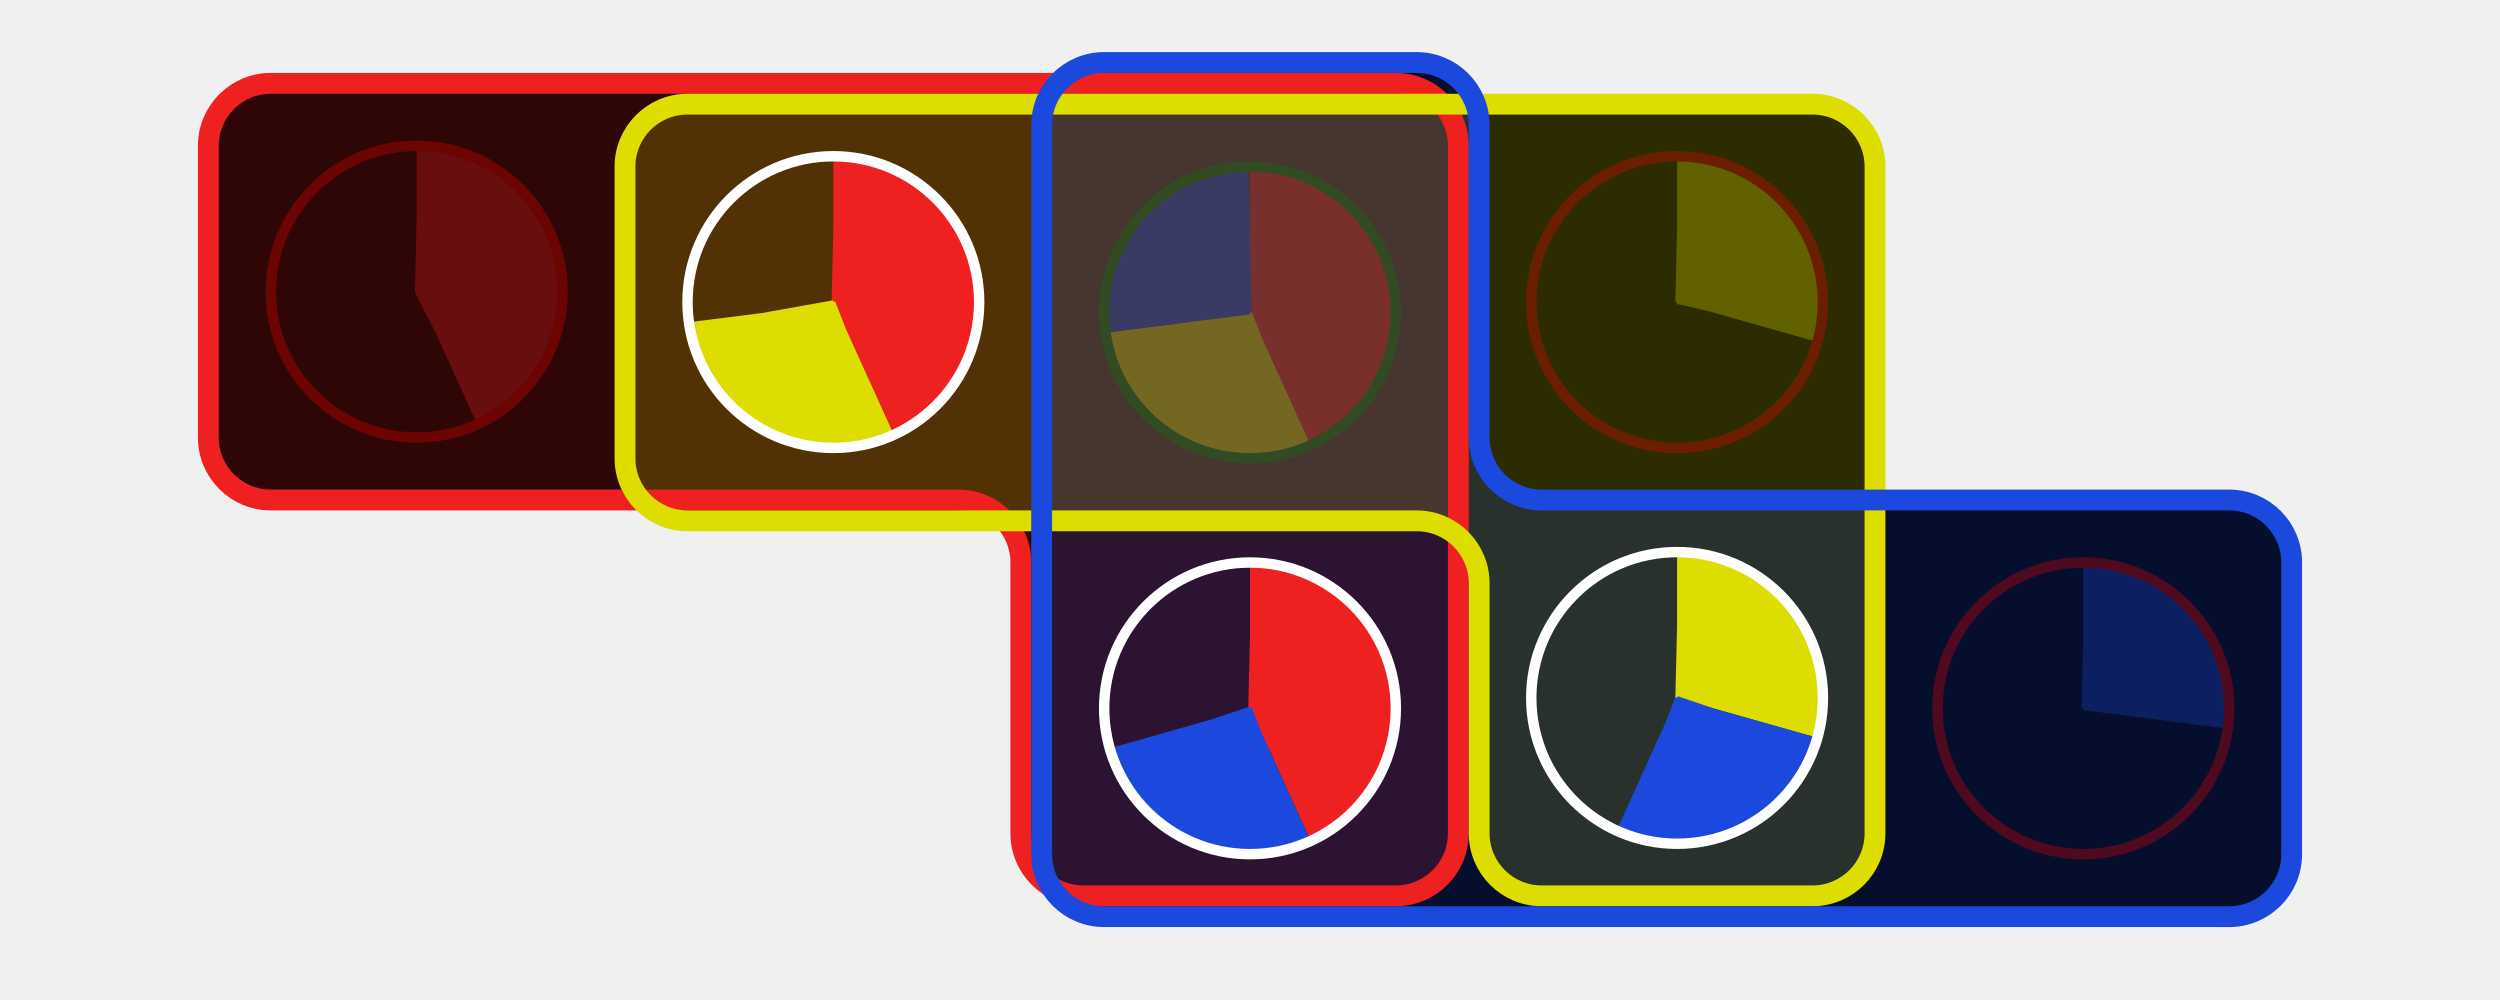
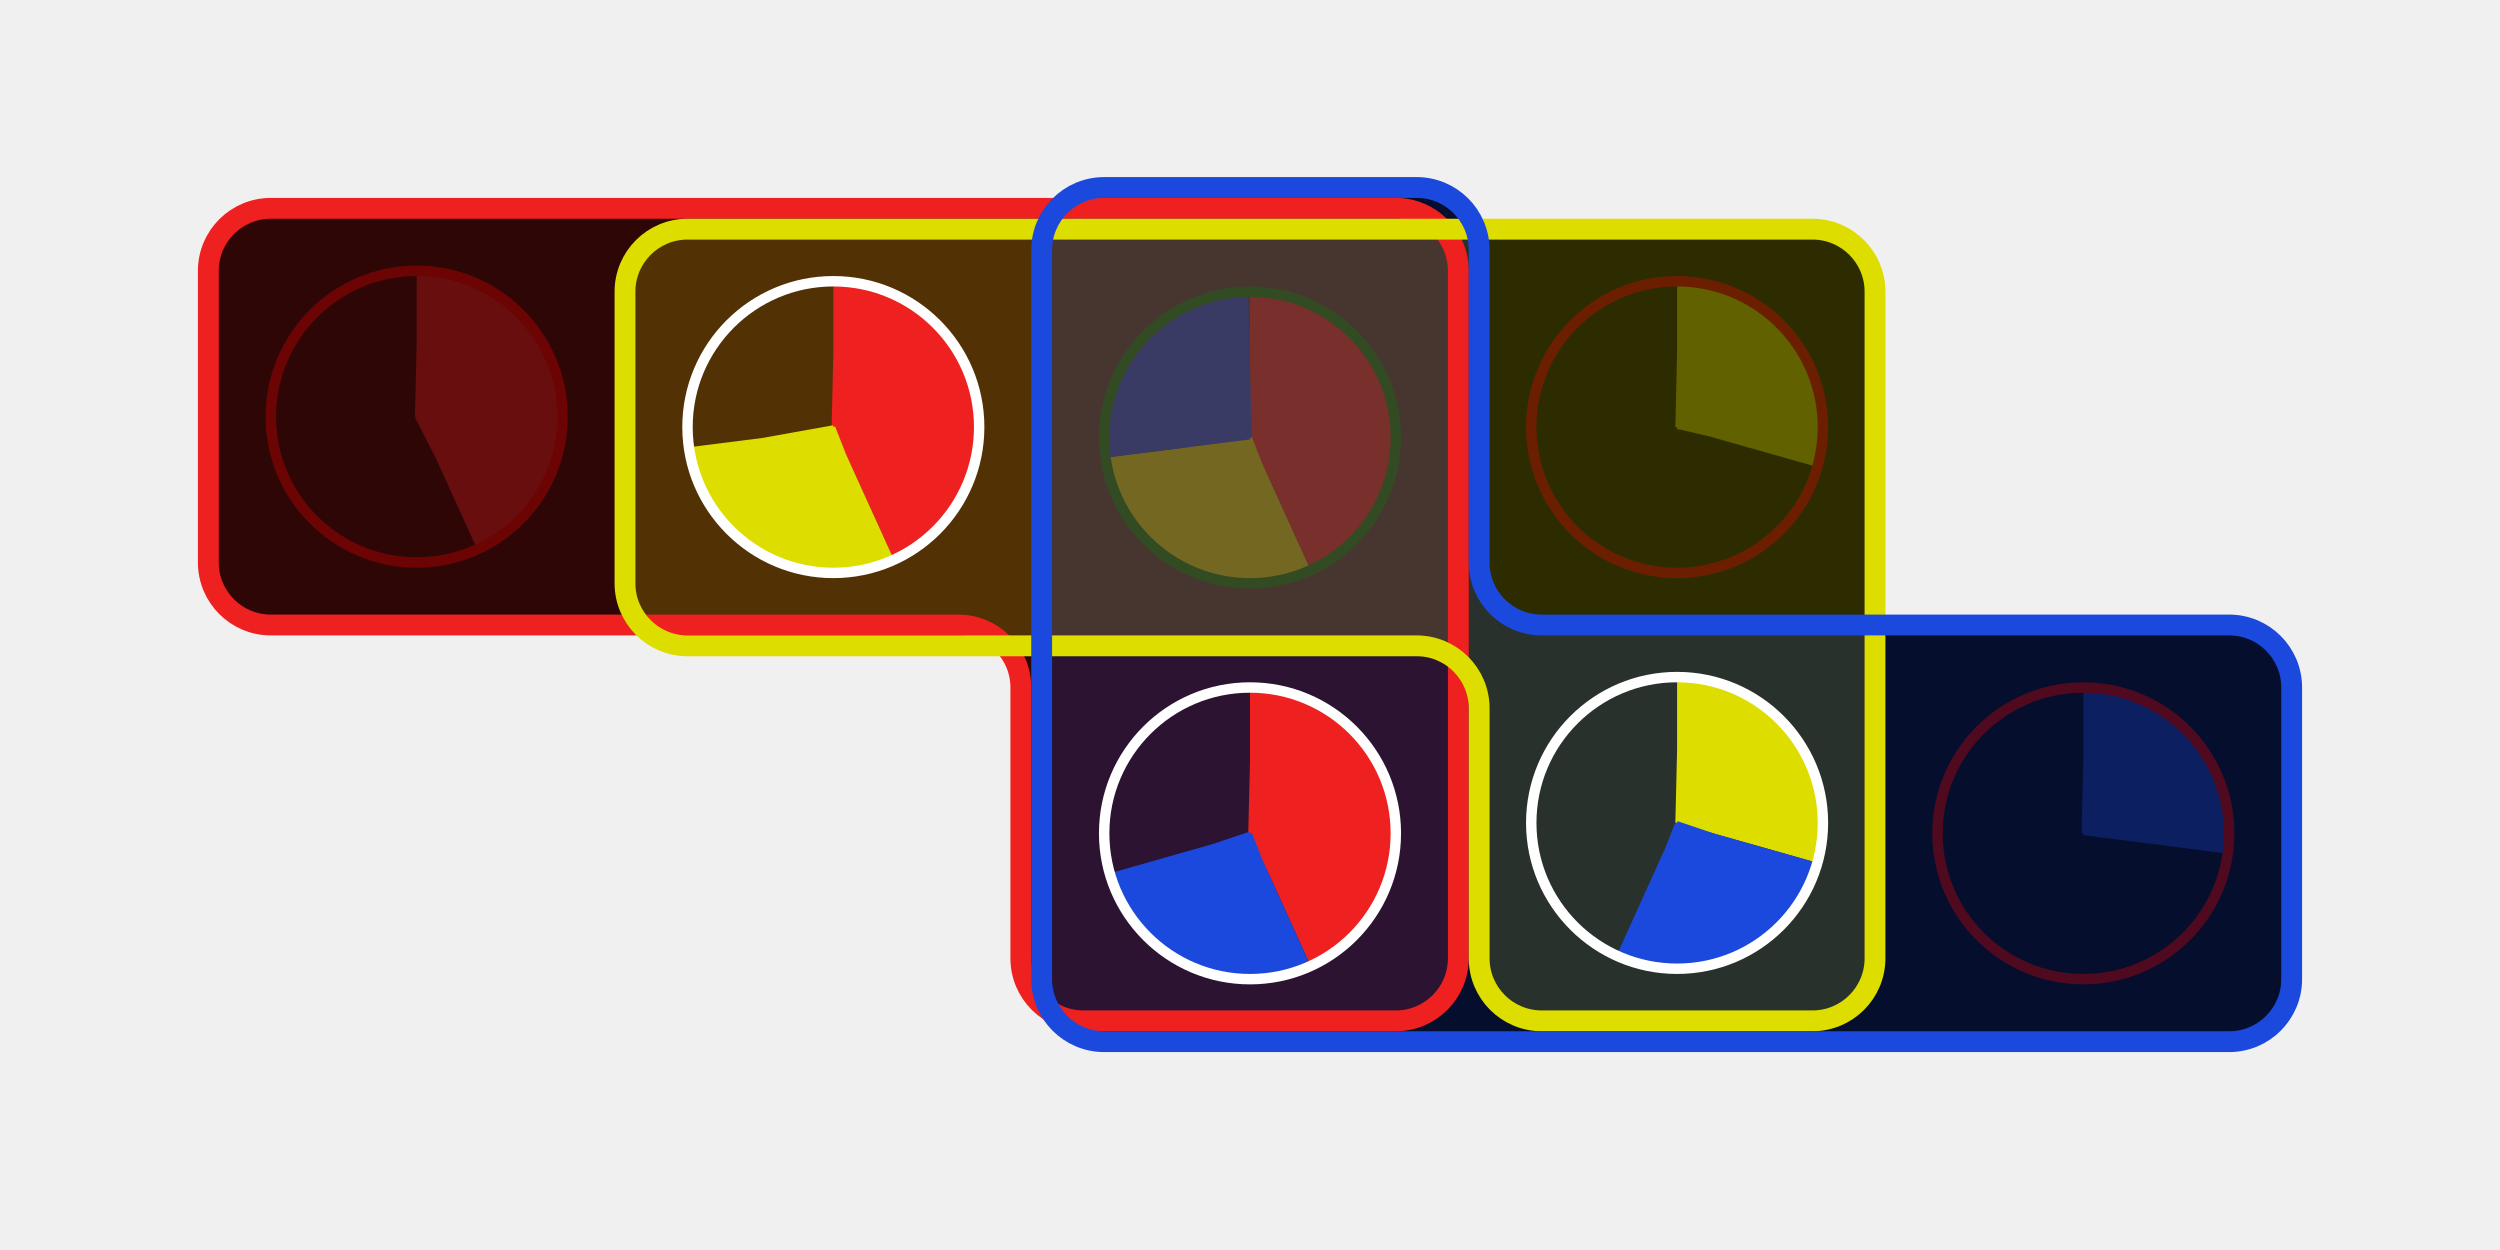
- <svg xmlns="http://www.w3.org/2000/svg" height="80px" viewBox="-10 0 120 40" width="200px">
+ <svg xmlns="http://www.w3.org/2000/svg" height="240px" viewBox="-10 -10 120 60" width="480px">
  <defs>
    <mask id="background_mask">
      <path d="M3,20 A3,3,0,0,1,0,17 L0,3 A3,3,0,0,1,3,0 L57,0 A3,3,0,0,1,60,3 L60,36 A3,3,0,0,1,57,39 L42,39 A3,3,0,0,1,39,36 L39,23 A3,3,0,0,0,36,20 z" fill="white" stroke="none" />
      <path d="M23,21 A3,3,0,0,1,20,18 L20,4 A3,3,0,0,1,23,1 L77,1 A3,3,0,0,1,80,4 L80,36 A3,3,0,0,1,77,39 L64,39 A3,3,0,0,1,61,36 L61,24 A3,3,0,0,0,58,21 z" fill="white" stroke="none" />
      <path d="M43,40 A3,3,0,0,1,40,37 L40,2 A3,3,0,0,1,43,-1 L58,-1 A3,3,0,0,1,61,2 L61,17 A3,3,0,0,0,64,20 L97,20 A3,3,0,0,1,100,23 L100,37 A3,3,0,0,1,97,40 z" fill="white" stroke="none" />
    </mask>
  </defs>
  <rect height="60" mask="url(#background_mask)" width="120" x="-10" y="-10" />
  <path d="M3,20 A3,3,0,0,1,0,17 L0,3 A3,3,0,0,1,3,0 L57,0 A3,3,0,0,1,60,3 L60,36 A3,3,0,0,1,57,39 L42,39 A3,3,0,0,1,39,36 L39,23 A3,3,0,0,0,36,20 z" fill="#EE2020" fill-opacity="0.2" stroke="none" stroke-width="1" />
  <path d="M23,21 A3,3,0,0,1,20,18 L20,4 A3,3,0,0,1,23,1 L77,1 A3,3,0,0,1,80,4 L80,36 A3,3,0,0,1,77,39 L64,39 A3,3,0,0,1,61,36 L61,24 A3,3,0,0,0,58,21 z" fill="#DDDD00" fill-opacity="0.2" stroke="none" stroke-width="1" />
  <path d="M43,40 A3,3,0,0,1,40,37 L40,2 A3,3,0,0,1,43,-1 L58,-1 A3,3,0,0,1,61,2 L61,17 A3,3,0,0,0,64,20 L97,20 A3,3,0,0,1,100,23 L100,37 A3,3,0,0,1,97,40 z" fill="#1B49DD" fill-opacity="0.2" stroke="none" stroke-width="1" />
  <path d="M3,20 A3,3,0,0,1,0,17 L0,3 A3,3,0,0,1,3,0 L57,0 A3,3,0,0,1,60,3 L60,36 A3,3,0,0,1,57,39 L42,39 A3,3,0,0,1,39,36 L39,23 A3,3,0,0,0,36,20 z" fill="none" stroke="#EE2020" stroke-width="1" />
  <path d="M23,21 A3,3,0,0,1,20,18 L20,4 A3,3,0,0,1,23,1 L77,1 A3,3,0,0,1,80,4 L80,36 A3,3,0,0,1,77,39 L64,39 A3,3,0,0,1,61,36 L61,24 A3,3,0,0,0,58,21 z" fill="none" stroke="#DDDD00" stroke-width="1" />
  <path d="M43,40 A3,3,0,0,1,40,37 L40,2 A3,3,0,0,1,43,-1 L58,-1 A3,3,0,0,1,61,2 L61,17 A3,3,0,0,0,64,20 L97,20 A3,3,0,0,1,100,23 L100,37 A3,3,0,0,1,97,40 z" fill="none" stroke="#1B49DD" stroke-width="1" />
  <g opacity="0.3" transform="rotate(-90 10 10)">
    <circle cx="10" cy="10" fill="transparent" r="3.5" stroke="#EE2020" stroke-dasharray="9.488, 21.991" stroke-width="7" />
    <circle cx="10" cy="10" fill="transparent" r="7" stroke="red" stroke-width="0.5" />
  </g>
  <g transform="rotate(-90 30 10.5)">
    <circle cx="30" cy="10.5" fill="transparent" r="3.5" stroke="#EE2020" stroke-dasharray="9.488, 21.991" stroke-width="7" />
    <circle cx="30" cy="10.5" fill="transparent" r="3.5" stroke="#DDDD00" stroke-dasharray="6.473, 21.991" stroke-dashoffset="-9.488" stroke-width="7" />
    <circle cx="30" cy="10.5" fill="transparent" r="7" stroke="white" stroke-width="0.5" />
  </g>
  <g opacity="0.3" transform="rotate(-90 50 11)">
    <circle cx="50" cy="11" fill="transparent" r="3.5" stroke="#EE2020" stroke-dasharray="9.488, 21.991" stroke-width="7" />
    <circle cx="50" cy="11" fill="transparent" r="3.5" stroke="#DDDD00" stroke-dasharray="6.473, 21.991" stroke-dashoffset="-9.488" stroke-width="7" />
    <circle cx="50" cy="11" fill="transparent" r="3.5" stroke="#1B49DD" stroke-dasharray="6.03, 21.991" stroke-dashoffset="-15.961" stroke-width="7" />
    <circle cx="50" cy="11" fill="transparent" r="7" stroke="green" stroke-width="0.5" />
  </g>
  <g transform="rotate(-90 50 30)">
    <circle cx="50" cy="30" fill="transparent" r="3.5" stroke="#EE2020" stroke-dasharray="9.488, 21.991" stroke-width="7" />
    <circle cx="50" cy="30" fill="transparent" r="3.5" stroke="#1B49DD" stroke-dasharray="6.03, 21.991" stroke-dashoffset="-9.488" stroke-width="7" />
    <circle cx="50" cy="30" fill="transparent" r="7" stroke="white" stroke-width="0.5" />
  </g>
  <g opacity="0.3" transform="rotate(-90 70.5 10.5)">
    <circle cx="70.5" cy="10.5" fill="transparent" r="3.5" stroke="#DDDD00" stroke-dasharray="6.473, 21.991" stroke-width="7" />
    <circle cx="70.5" cy="10.5" fill="transparent" r="7" stroke="red" stroke-width="0.5" />
  </g>
  <g transform="rotate(-90 70.5 29.5)">
    <circle cx="70.5" cy="29.5" fill="transparent" r="3.5" stroke="#DDDD00" stroke-dasharray="6.473, 21.991" stroke-width="7" />
    <circle cx="70.5" cy="29.5" fill="transparent" r="3.5" stroke="#1B49DD" stroke-dasharray="6.03, 21.991" stroke-dashoffset="-6.473" stroke-width="7" />
    <circle cx="70.5" cy="29.5" fill="transparent" r="7" stroke="white" stroke-width="0.5" />
  </g>
  <g opacity="0.3" transform="rotate(-90 90 30)">
    <circle cx="90" cy="30" fill="transparent" r="3.5" stroke="#1B49DD" stroke-dasharray="6.03, 21.991" stroke-width="7" />
    <circle cx="90" cy="30" fill="transparent" r="7" stroke="red" stroke-width="0.5" />
  </g>
</svg>
